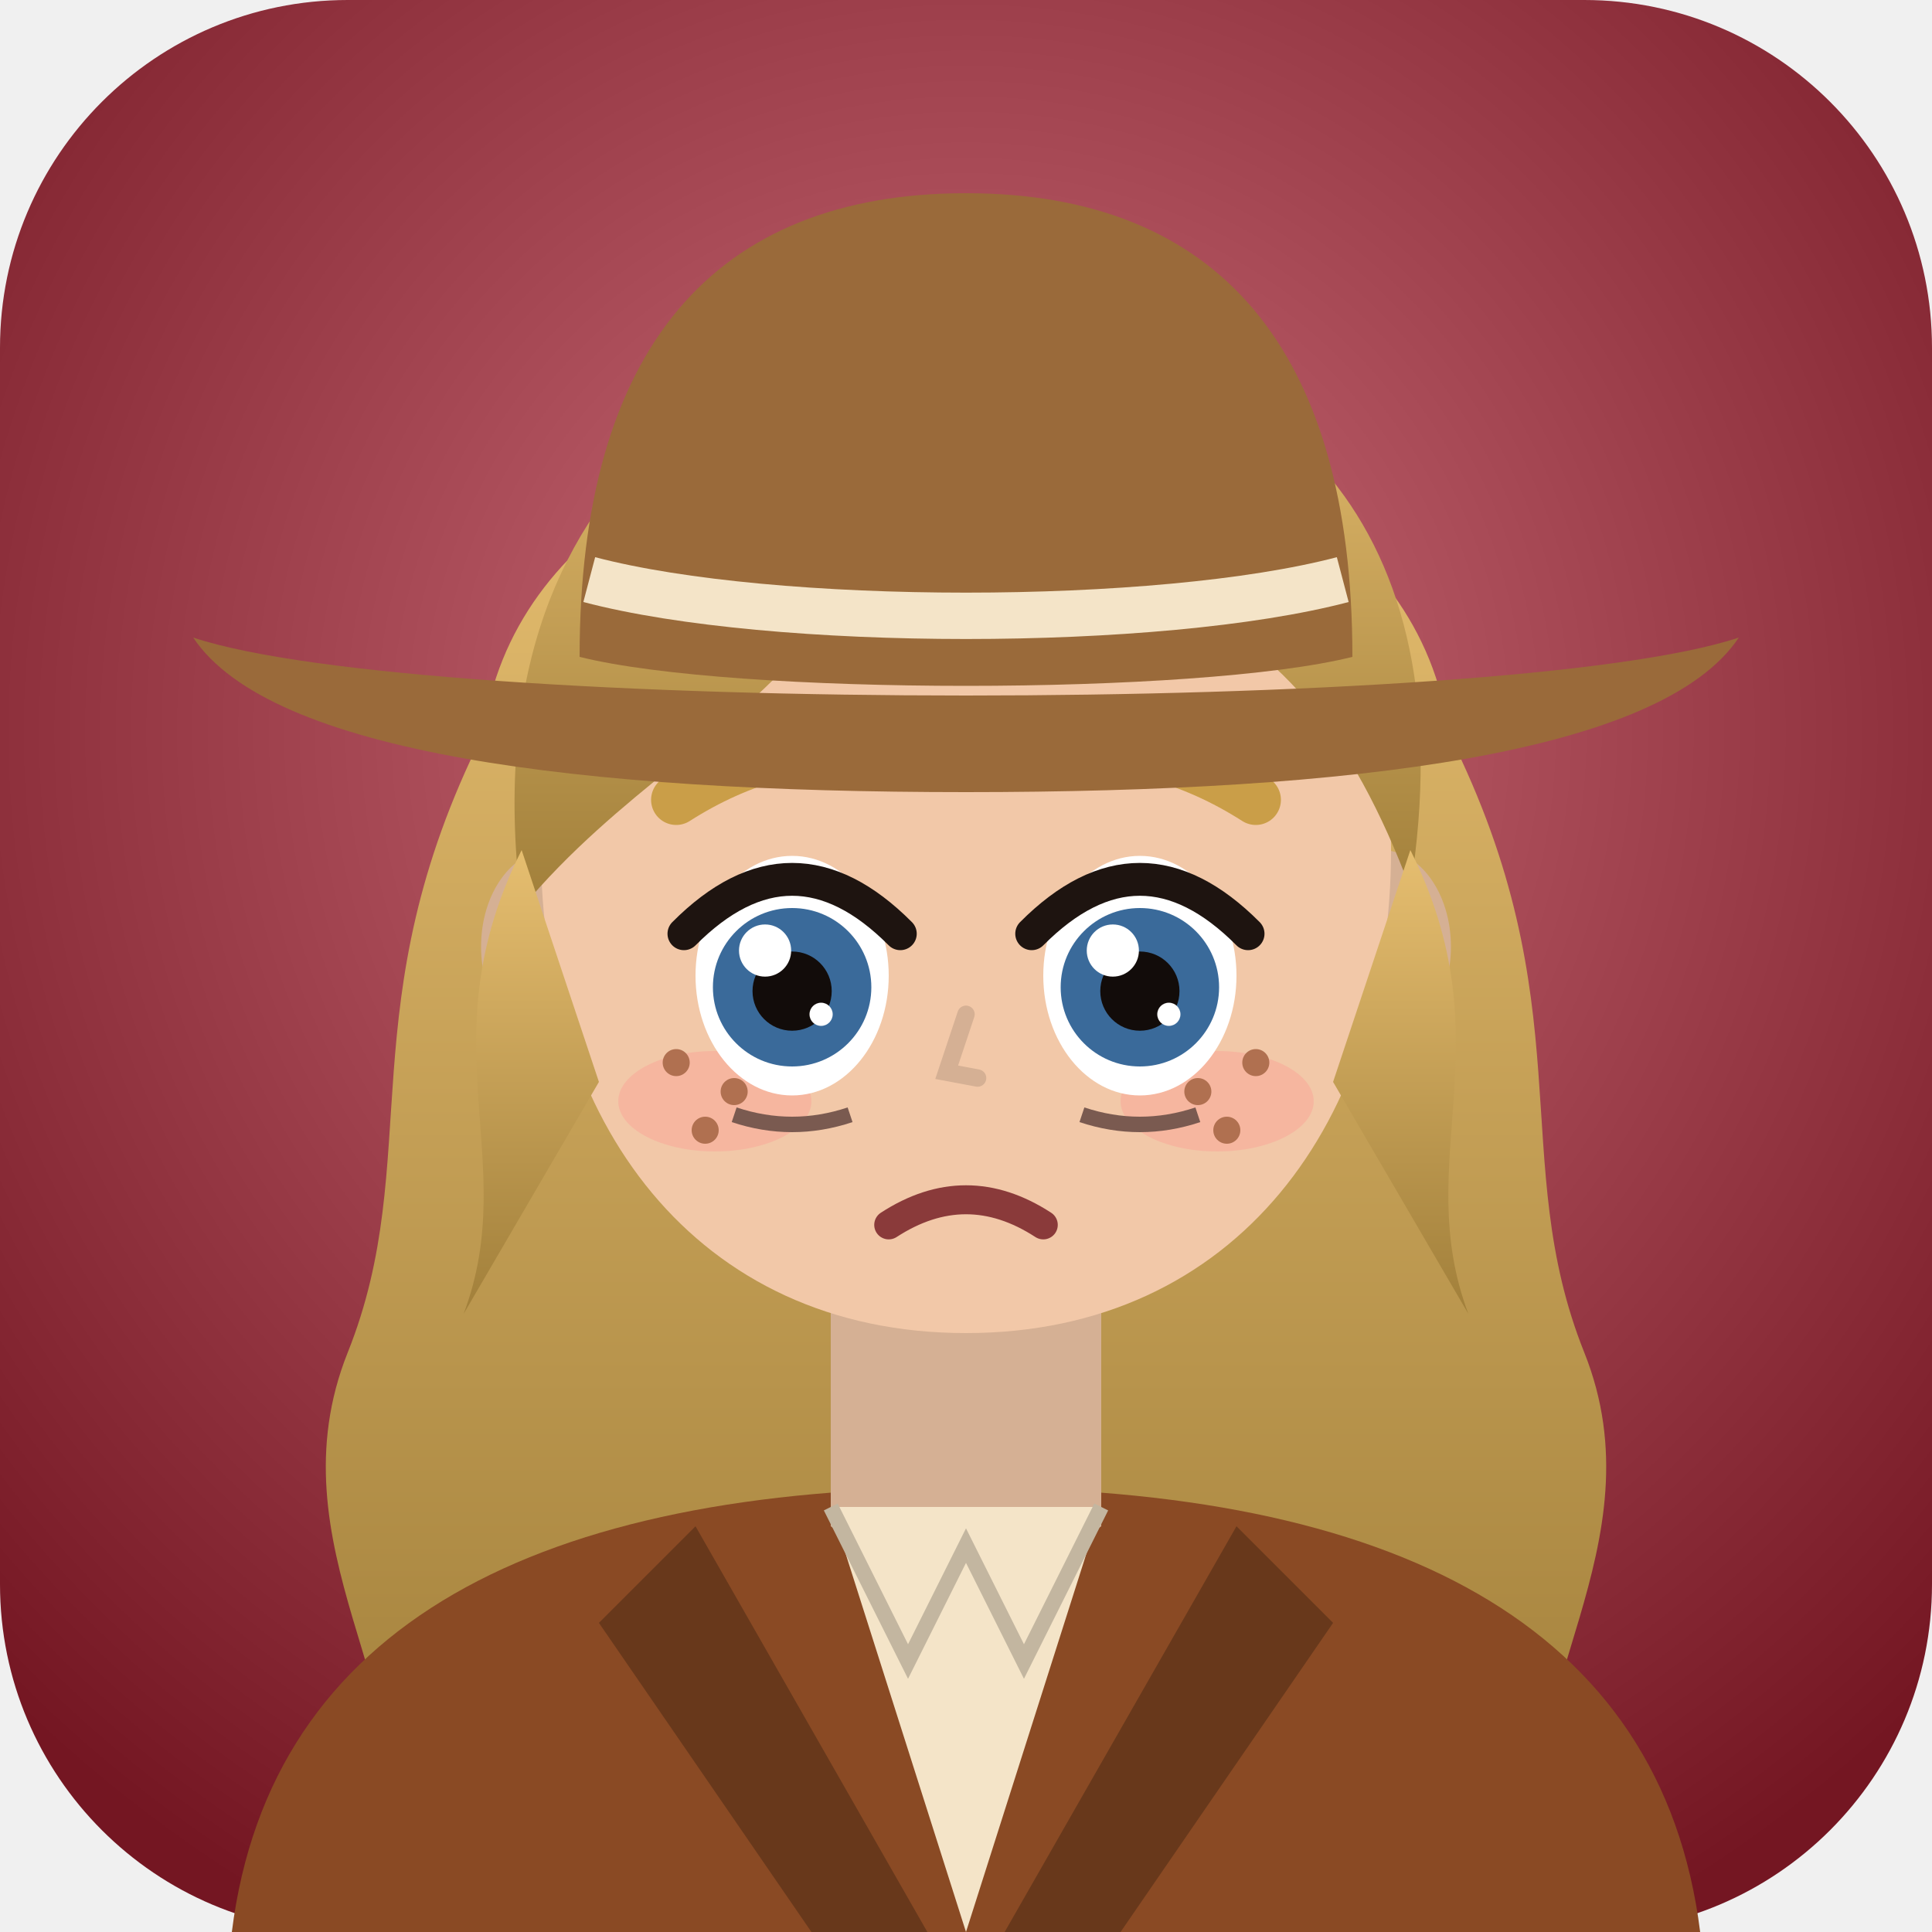
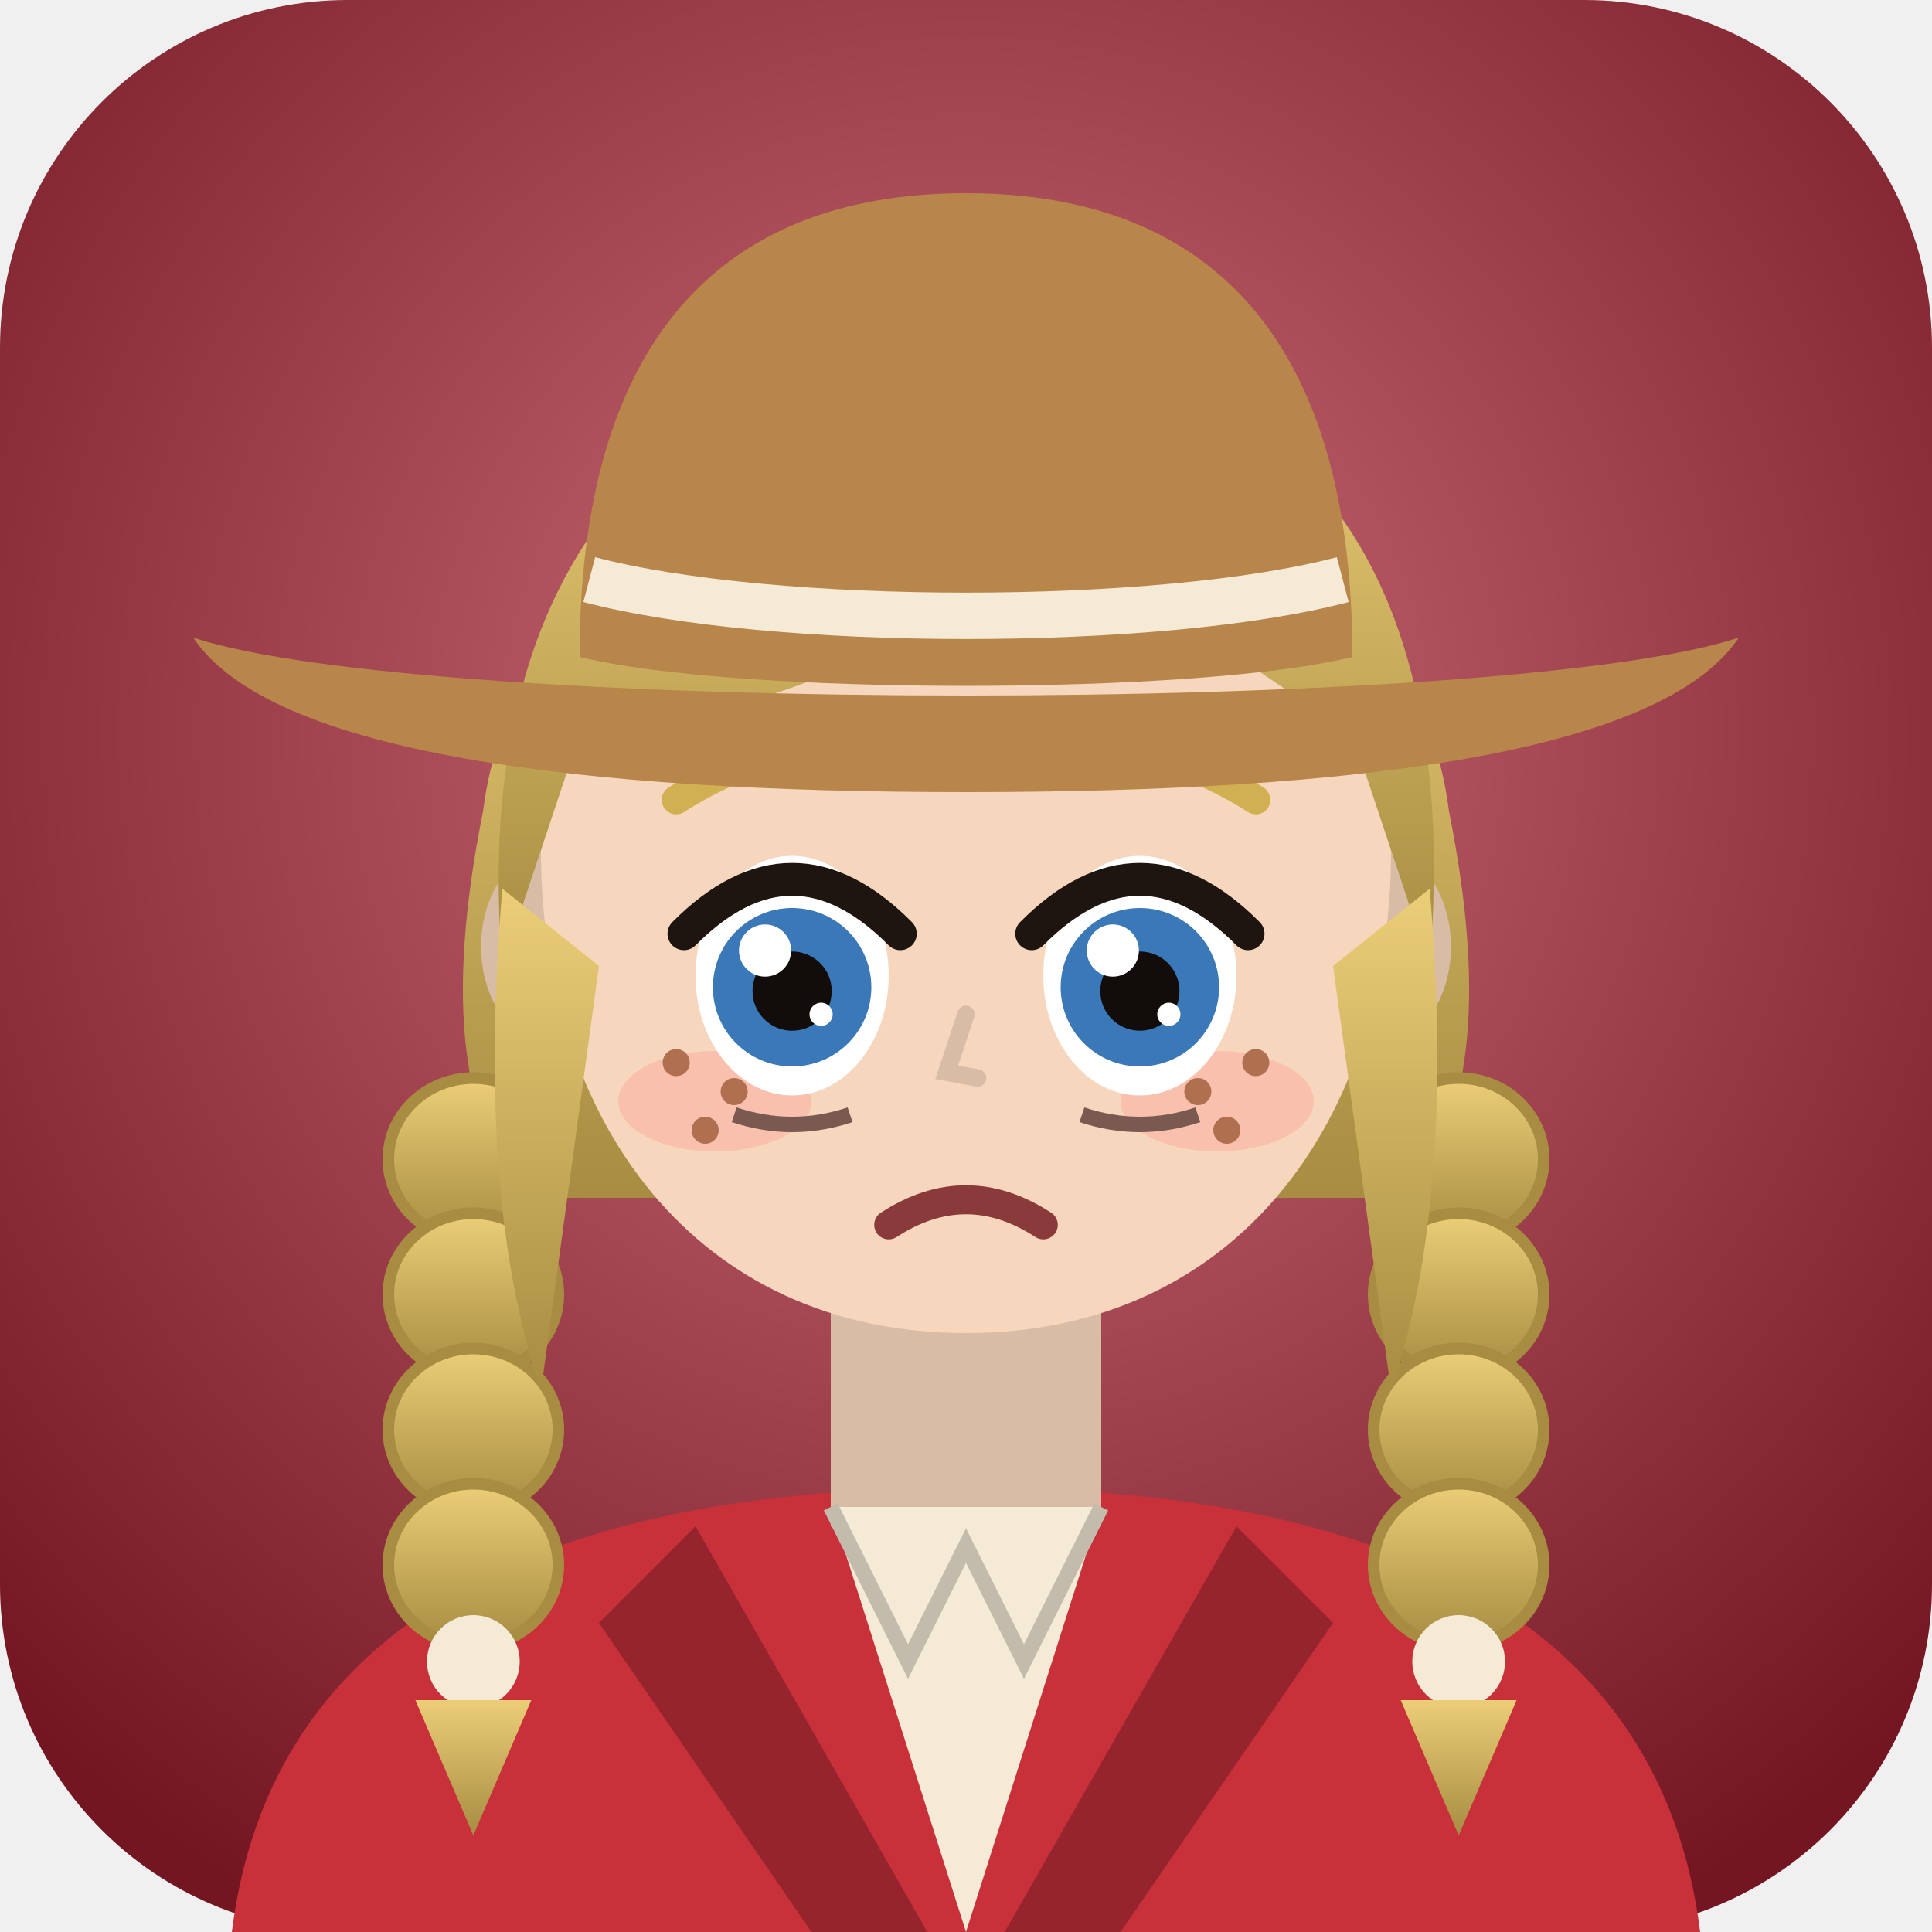
<svg xmlns="http://www.w3.org/2000/svg" class="oface" viewBox="0 0 100 100" width="256" height="256">
  <defs>
    <radialGradient id="fb" cx="50%" cy="38%" r="70%">
      <stop offset="0" stop-color="#cd6f7b" />
      <stop offset="1" stop-color="#741622" />
    </radialGradient>
    <linearGradient id="fh" x1="0" y1="0" x2="0" y2="1">
-       <stop offset="0" stop-color="#e6be70" />
-       <stop offset="1" stop-color="#a17f3a" />
+       <stop offset="0" stop-color="#ecce78" />
+       <stop offset="1" stop-color="#a78c41" />
    </linearGradient>
  </defs>
  <rect width="100" height="100" rx="18" fill="url(#fb)" />
-   <path d="M25 38 C18 52 22 60 18 70 C14 80 22 88 20 96 L80 96 C78 88 86 80 82 70 C78 60 82 52 75 38 C72 16 28 16 25 38 Z" fill="url(#fh)" />
-   <path d="M12 100 C14 84 28 77 50 77 C72 77 86 84 88 100 Z" fill="#8a4a24" />
-   <path d="M43 62 L57 62 L57 79 C53 82 47 82 43 79 Z" fill="#d5b094" />
-   <path d="M43 78 L50 100 L57 78 Z" fill="#f4e4c8" />
-   <path d="M43 78 L47 86 L50 80 L53 86 L57 78" fill="#f4e4c8" stroke="#c3b6a0" stroke-width=".8" />
-   <path d="M36 79 L48 100 L42 100 L31 84 Z M64 79 L52 100 L58 100 L69 84 Z" fill="#68381b" />
-   <ellipse cx="28.5" cy="49" rx="3.6" ry="5" fill="#d5b094" />
-   <ellipse cx="71.5" cy="49" rx="3.6" ry="5" fill="#d5b094" />
-   <path d="M28 44 C28 26 38 21 50 21 C62 21 72 26 72 44 C72 58 64 69 50 69 C36 69 28 58 28 44 Z" fill="#f2c8a8" />
-   <circle cx="28.5" cy="56" r="1.8" fill="#e8d27a" />
-   <circle cx="71.5" cy="56" r="1.8" fill="#e8d27a" />
+   <path d="M25 42 C23 52 24 58 27 62 L73 62 C76 58 77 52 75 42 C72 18 28 18 25 42 Z" fill="url(#fh)" />
+   <path d="M12 100 C14 84 28 77 50 77 C72 77 86 84 88 100 Z" fill="#c8303a" />
+   <path d="M43 62 L57 62 L57 79 C53 82 47 82 43 79 Z" fill="#d8bca5" />
+   <path d="M43 78 L50 100 L57 78 Z" fill="#f4ead6" />
+   <path d="M43 78 L47 86 L50 80 L53 86 L57 78" fill="#f4ead6" stroke="#c3bbab" stroke-width=".8" />
+   <path d="M36 79 L48 100 L42 100 L31 84 Z M64 79 L52 100 L58 100 L69 84 Z" fill="#96242c" />
+   <ellipse cx="24.5" cy="60" rx="4.4" ry="4.2" fill="url(#fh)" stroke="#a78c41" stroke-width=".6" />
+   <ellipse cx="24.5" cy="67" rx="4.4" ry="4.2" fill="url(#fh)" stroke="#a78c41" stroke-width=".6" />
+   <ellipse cx="24.5" cy="74" rx="4.4" ry="4.2" fill="url(#fh)" stroke="#a78c41" stroke-width=".6" />
+   <ellipse cx="24.5" cy="81" rx="4.4" ry="4.2" fill="url(#fh)" stroke="#a78c41" stroke-width=".6" />
+   <circle cx="24.5" cy="86" r="2.4" fill="#f4ead6" />
+   <path d="M21.5 88 L24.5 95 L27.5 88 Z" fill="url(#fh)" />
+   <ellipse cx="75.5" cy="60" rx="4.4" ry="4.2" fill="url(#fh)" stroke="#a78c41" stroke-width=".6" />
+   <ellipse cx="75.5" cy="67" rx="4.4" ry="4.2" fill="url(#fh)" stroke="#a78c41" stroke-width=".6" />
+   <ellipse cx="75.5" cy="74" rx="4.4" ry="4.2" fill="url(#fh)" stroke="#a78c41" stroke-width=".6" />
+   <ellipse cx="75.5" cy="81" rx="4.4" ry="4.2" fill="url(#fh)" stroke="#a78c41" stroke-width=".6" />
+   <circle cx="75.5" cy="86" r="2.4" fill="#f4ead6" />
+   <path d="M72.5 88 L75.5 95 L78.5 88 Z" fill="url(#fh)" />
+   <ellipse cx="28.5" cy="49" rx="3.6" ry="5" fill="#d8bca5" />
+   <ellipse cx="71.5" cy="49" rx="3.6" ry="5" fill="#d8bca5" />
+   <path d="M28 44 C28 26 38 21 50 21 C62 21 72 26 72 44 C72 58 64 69 50 69 C36 69 28 58 28 44 Z" fill="#f6d6bc" />
  <ellipse cx="37" cy="57" rx="5" ry="2.6" fill="#ff8a8a" opacity="0.28" />
  <ellipse cx="63" cy="57" rx="5" ry="2.6" fill="#ff8a8a" opacity="0.28" />
  <circle cx="35" cy="55" r=".7" fill="#b07050" />
  <circle cx="38" cy="56.5" r=".7" fill="#b07050" />
  <circle cx="36.5" cy="58.5" r=".7" fill="#b07050" />
  <circle cx="62" cy="56.5" r=".7" fill="#b07050" />
  <circle cx="65" cy="55" r=".7" fill="#b07050" />
  <circle cx="63.5" cy="58.5" r=".7" fill="#b07050" />
  <ellipse cx="41" cy="50.5" rx="5" ry="6.2" fill="#fff" />
-   <circle cx="41" cy="51.1" r="4.1" fill="#3a6a9a" />
+   <circle cx="41" cy="51.1" r="4.1" fill="#3a78b8" />
  <circle cx="41" cy="51.3" r="2.05" fill="#120c0a" />
  <circle cx="39.6" cy="49.2" r="1.35" fill="#fff" />
  <circle cx="42.5" cy="52.5" r=".6" fill="#fff" />
  <path d="M35.4 48.33 Q41 42.7 46.6 48.33" stroke="#1e1410" stroke-width="1.7" fill="none" stroke-linecap="round" />
  <path d="M38 57.7 Q41 58.7 44 57.7" stroke="#7a5a50" stroke-width=".8" fill="none" />
  <ellipse cx="59" cy="50.5" rx="5" ry="6.2" fill="#fff" />
-   <circle cx="59" cy="51.1" r="4.1" fill="#3a6a9a" />
+   <circle cx="59" cy="51.1" r="4.1" fill="#3a78b8" />
  <circle cx="59" cy="51.3" r="2.05" fill="#120c0a" />
  <circle cx="57.6" cy="49.2" r="1.35" fill="#fff" />
  <circle cx="60.5" cy="52.5" r=".6" fill="#fff" />
  <path d="M53.4 48.33 Q59 42.7 64.6 48.33" stroke="#1e1410" stroke-width="1.7" fill="none" stroke-linecap="round" />
  <path d="M56 57.7 Q59 58.7 62 57.7" stroke="#7a5a50" stroke-width=".8" fill="none" />
-   <path d="M35 41.4 Q40 38.2 46 38.4" stroke="#ca9e48" stroke-width="2.6" fill="none" stroke-linecap="round" />
-   <path d="M54 38.4 Q60 38.2 65 41.4" stroke="#ca9e48" stroke-width="2.6" fill="none" stroke-linecap="round" />
-   <path d="M50 52.5 l-1 3 l1.6 .3" stroke="#d5b094" stroke-width=".9" fill="none" stroke-linecap="round" />
+   <path d="M35 41.4 Q40 38.2 46 38.4" stroke="#d1b051" stroke-width="1.5" fill="none" stroke-linecap="round" />
+   <path d="M54 38.4 Q60 38.2 65 41.4" stroke="#d1b051" stroke-width="1.5" fill="none" stroke-linecap="round" />
+   <path d="M50 52.5 l-1 3 l1.6 .3" stroke="#d8bca5" stroke-width=".9" fill="none" stroke-linecap="round" />
  <path d="M46 63.4 Q50 60.8 54 63.4" stroke="#8a3a3a" stroke-width="1.5" fill="none" stroke-linecap="round" />
-   <path d="M27 47 C24 24 40 16 52 17 C66 18 76 27 73 46 C70 38 66 33 60 31 C56 36 48 37 42 33 C38 38 32 41 27 47 Z" fill="url(#fh)" />
-   <path d="M27 44 C22 54 27 60 24 68 L31 56 Z M73 44 C78 54 73 60 76 68 L69 56 Z" fill="url(#fh)" />
-   <path d="M10 33 C22 37 78 37 90 33 C86 39 70 41 50 41 C30 41 14 39 10 33 Z" fill="#9a6a3a" />
-   <path d="M30 34 C30 18 37 10 50 10 C63 10 70 18 70 34 C62 36 38 36 30 34 Z" fill="#9a6a3a" />
-   <path d="M30.5 30 C40 32.5 60 32.5 69.5 30" stroke="#f4e4c8" stroke-width="2.4" fill="none" />
+   <path d="M26 50 C24 26 38 18 50 18 C64 18 76 26 74 50 L70 38 C64 34 58 30 54 26 C50 33 40 37 30 38 Z" fill="url(#fh)" />
+   <path d="M26 46 C25 58 26 66 28 72 L31 50 Z M74 46 C75 58 74 66 72 72 L69 50 Z" fill="url(#fh)" />
+   <path d="M10 33 C22 37 78 37 90 33 C86 39 70 41 50 41 C30 41 14 39 10 33 Z" fill="#b8864a" />
+   <path d="M30 34 C30 18 37 10 50 10 C63 10 70 18 70 34 C62 36 38 36 30 34 Z" fill="#b8864a" />
+   <path d="M30.5 30 C40 32.5 60 32.5 69.5 30" stroke="#f4ead6" stroke-width="2.4" fill="none" />
</svg>
